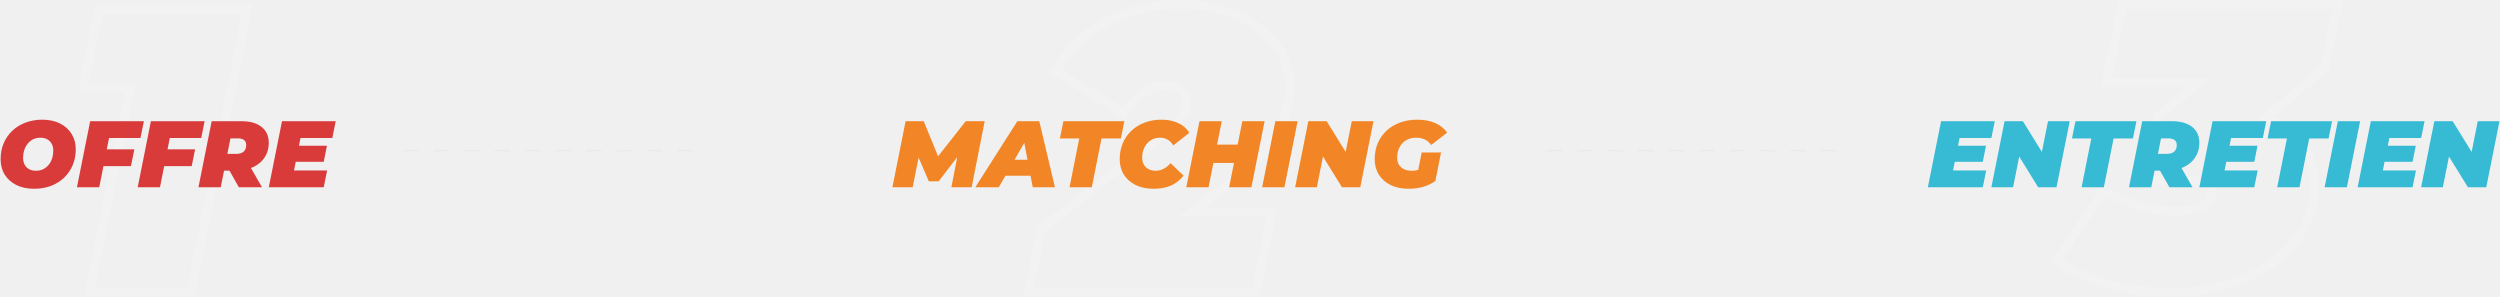
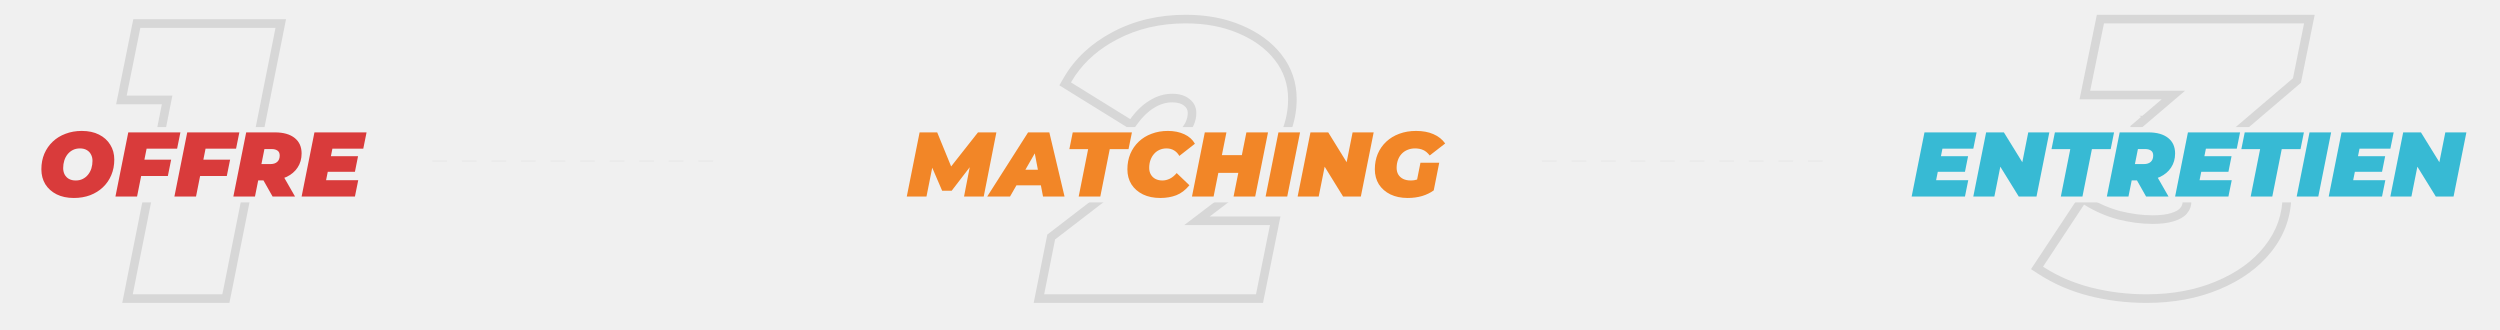
- <svg xmlns="http://www.w3.org/2000/svg" width="1642" height="195" viewBox="0 0 1642 195" fill="none">
-   <path fill-rule="evenodd" clip-rule="evenodd" d="M55.127 195L81.956 60.553H51L62.614 3H166L127.687 195H55.127ZM89.08 54.7L62.252 189.146H122.899L158.876 8.854H67.391L58.14 54.7H89.08Z" fill="#F2F2F2" />
-   <path fill-rule="evenodd" clip-rule="evenodd" d="M672 195L681.229 148.762L757.826 89.826C763.164 85.646 767.076 82.185 769.683 79.419L769.74 79.358L769.799 79.3C772.568 76.525 774.172 74.212 774.974 72.375C775.875 70.311 776.276 68.371 776.276 66.513C776.276 64.364 775.556 62.908 773.918 61.632L773.854 61.582L773.792 61.531C772.225 60.238 769.752 59.273 765.728 59.273C761.636 59.273 757.574 60.447 753.456 63.007L753.408 63.038C749.425 65.46 745.629 69.053 742.075 74.007L738.913 78.415L689.382 47.752L692.202 42.859C699.79 29.692 710.95 19.313 725.445 11.685C740.173 3.854 756.713 0 774.929 0C788.859 0 801.491 2.326 812.716 7.118C824.028 11.873 833.156 18.488 839.831 27.088L835.246 30.661C829.282 22.978 821.019 16.917 810.455 12.479C800.061 8.04 788.219 5.82 774.929 5.82C757.549 5.82 741.959 9.491 728.157 16.832C716.423 23.005 707.151 31.012 700.341 40.853C700.037 41.293 699.738 41.736 699.444 42.183C698.673 43.353 697.935 44.549 697.232 45.77L737.358 70.611C741.277 65.147 745.622 60.965 750.393 58.062C755.334 54.989 760.446 53.453 765.728 53.453C770.669 53.453 774.588 54.648 777.484 57.038C780.551 59.428 782.085 62.587 782.085 66.513C782.085 69.245 781.489 71.977 780.296 74.708C779.103 77.44 776.973 80.342 773.906 83.415C771.01 86.488 766.835 90.159 761.383 94.427L686.497 152.047L679.085 189.18H822.467L831.923 142.316H773.906L801.509 121.316C812.244 113.121 820.678 105.609 826.812 98.78C833.116 91.781 837.546 84.952 840.102 78.293C842.828 71.464 844.191 64.379 844.191 57.038C844.191 47.136 841.21 38.343 835.246 30.661L839.831 27.088C846.602 35.811 850 45.866 850 57.038C850 65.108 848.5 72.915 845.509 80.419C842.629 87.906 837.752 95.32 831.128 102.675C824.668 109.867 815.93 117.624 805.029 125.946L805.022 125.952L791.163 136.495H839.024L827.219 195H672Z" fill="#F2F2F2" />
-   <path fill-rule="evenodd" clip-rule="evenodd" d="M1386.1 190.207L1386.08 190.202C1373.56 186.978 1362.15 182.032 1351.89 175.341L1347 172.151L1381.14 120.495L1386.06 123.572C1392.63 127.689 1399.69 130.778 1407.23 132.845C1415.11 134.784 1422.47 135.727 1429.34 135.727C1434.67 135.727 1438.78 135.162 1441.82 134.208L1441.89 134.186C1445.21 133.189 1447 131.954 1447.92 130.873L1447.95 130.845C1449.08 129.544 1449.64 128.083 1449.64 126.182C1449.64 124.496 1449.14 123.841 1448.14 123.26L1448.03 123.197L1447.92 123.13C1446.43 122.173 1443.24 121.246 1437.38 121.246H1405.02L1414.35 75.194L1421.48 69.117L1420.21 68.376H1422.35L1435.43 57.224H1379.84L1391.57 0H1539L1529.67 46.052L1494.03 76.443C1502.48 80.607 1509.31 86.231 1514.32 93.386C1520.28 101.638 1523.18 111.289 1523.18 122.085C1523.18 136.211 1518.66 148.992 1509.73 160.241C1501.06 171.222 1489.2 179.713 1474.43 185.835C1459.76 191.987 1443.31 195 1425.19 195C1411.74 195 1398.7 193.406 1386.1 190.207ZM1472.14 180.473C1486.15 174.668 1497.13 166.729 1505.09 156.657C1513.22 146.413 1517.28 134.889 1517.28 122.085C1517.28 112.353 1514.69 103.902 1509.5 96.732C1504.7 89.869 1497.92 84.492 1489.16 80.6C1488.76 80.426 1488.37 80.254 1487.97 80.086C1486.35 79.394 1484.68 78.763 1482.96 78.193L1524.28 42.953L1531.81 5.82H1396.39L1387.05 51.404H1451.27L1419.74 78.293L1412.21 115.426H1437.38C1443.6 115.426 1448.19 116.365 1451.13 118.243C1454.07 119.95 1455.54 122.597 1455.54 126.182C1455.54 129.426 1454.5 132.243 1452.42 134.633C1450.52 136.852 1447.58 138.56 1443.6 139.755C1439.8 140.95 1435.04 141.547 1429.34 141.547C1421.9 141.547 1414.03 140.523 1405.73 138.474C1397.6 136.255 1389.99 132.926 1382.9 128.487L1355.14 170.485C1355.47 170.698 1355.8 170.91 1356.13 171.119C1357.45 171.96 1358.79 172.771 1360.15 173.552C1368.52 178.345 1377.65 182.017 1387.57 184.57C1399.68 187.643 1412.21 189.18 1425.19 189.18C1442.65 189.18 1458.3 186.277 1472.14 180.473Z" fill="#F2F2F2" />
-   <path d="M586.119 122.999L594.799 79.599H606.703L618.297 107.933H611.973L634.293 79.599H646.755L638.199 122.999H624.869L629.395 99.687L631.503 99.563L616.499 119.093H610.051L601.619 99.501L604.099 99.687L599.449 122.999H586.119Z" fill="#F28627" />
-   <path d="M640.561 122.999L668.213 79.599H682.597L692.889 122.999H678.319L671.313 86.357H677.017L655.999 122.999H640.561ZM653.333 115.435L659.161 104.895H679.125L680.737 115.435H653.333Z" fill="#F28627" />
-   <path d="M702.469 122.999L708.855 90.945H696.145L698.439 79.599H738.491L736.197 90.945H723.487L717.101 122.999H702.469Z" fill="#F28627" />
-   <path d="M757.682 123.991C753.218 123.991 749.312 123.185 745.964 121.573C742.616 119.92 740.012 117.647 738.152 114.753C736.333 111.819 735.424 108.429 735.424 104.585C735.424 100.783 736.085 97.29 737.408 94.107C738.772 90.925 740.673 88.176 743.112 85.861C745.551 83.547 748.444 81.769 751.792 80.529C755.14 79.248 758.819 78.607 762.828 78.607C767.003 78.607 770.702 79.351 773.926 80.839C777.15 82.327 779.547 84.477 781.118 87.287L770.578 95.533C769.669 93.921 768.491 92.681 767.044 91.813C765.597 90.904 763.882 90.449 761.898 90.449C760.162 90.449 758.571 90.78 757.124 91.441C755.719 92.061 754.499 92.971 753.466 94.169C752.433 95.327 751.627 96.711 751.048 98.323C750.469 99.935 750.18 101.713 750.18 103.655C750.18 105.35 750.552 106.838 751.296 108.119C752.04 109.401 753.073 110.393 754.396 111.095C755.76 111.798 757.331 112.149 759.108 112.149C760.803 112.149 762.456 111.757 764.068 110.971C765.721 110.186 767.292 108.905 768.78 107.127L777.398 115.373C774.753 118.597 771.797 120.85 768.532 122.131C765.308 123.371 761.691 123.991 757.682 123.991Z" fill="#F28627" />
-   <path d="M815.971 79.599H830.603L821.923 122.999H807.291L815.971 79.599ZM793.775 122.999H779.143L787.823 79.599H802.455L793.775 122.999ZM811.445 107.003H796.007L798.425 94.975H813.863L811.445 107.003Z" fill="#F28627" />
-   <path d="M828.973 122.999L837.653 79.599H852.285L843.605 122.999H828.973Z" fill="#F28627" />
-   <path d="M850.648 122.999L859.328 79.599H871.356L887.662 106.011H882.578L887.848 79.599H902.108L893.428 122.999H881.4L865.094 96.587H870.178L864.908 122.999H850.648Z" fill="#F28627" />
-   <path d="M925.155 123.991C920.691 123.991 916.785 123.185 913.437 121.573C910.089 119.92 907.485 117.647 905.625 114.753C903.806 111.819 902.897 108.429 902.897 104.585C902.897 100.783 903.558 97.29 904.881 94.107C906.245 90.925 908.167 88.176 910.647 85.861C913.127 83.547 916.061 81.769 919.451 80.529C922.881 79.248 926.663 78.607 930.797 78.607C935.343 78.607 939.249 79.331 942.515 80.777C945.821 82.183 948.487 84.291 950.513 87.101L940.035 95.223C938.629 93.405 937.141 92.165 935.571 91.503C934 90.801 932.181 90.449 930.115 90.449C928.213 90.449 926.498 90.78 924.969 91.441C923.439 92.061 922.117 92.971 921.001 94.169C919.926 95.327 919.099 96.711 918.521 98.323C917.942 99.935 917.653 101.713 917.653 103.655C917.653 105.35 918.025 106.838 918.769 108.119C919.554 109.401 920.649 110.393 922.055 111.095C923.501 111.798 925.217 112.149 927.201 112.149C928.854 112.149 930.507 111.881 932.161 111.343C933.814 110.765 935.509 109.793 937.245 108.429L942.763 118.845C940.489 120.499 937.844 121.78 934.827 122.689C931.809 123.557 928.585 123.991 925.155 123.991ZM930.487 116.613L933.773 100.121H946.483L942.763 118.845L930.487 116.613Z" fill="#F28627" />
-   <path d="M22.417 123.991C17.912 123.991 14.006 123.165 10.699 121.511C7.434 119.858 4.892 117.585 3.073 114.691C1.296 111.757 0.407 108.388 0.407 104.585C0.407 100.741 1.069 97.249 2.391 94.107C3.755 90.925 5.657 88.176 8.095 85.861C10.534 83.547 13.427 81.769 16.775 80.529C20.123 79.248 23.781 78.607 27.749 78.607C32.255 78.607 36.14 79.434 39.405 81.087C42.712 82.741 45.254 85.035 47.031 87.969C48.85 90.863 49.759 94.211 49.759 98.013C49.759 101.857 49.077 105.371 47.713 108.553C46.391 111.695 44.51 114.423 42.071 116.737C39.633 119.052 36.739 120.85 33.391 122.131C30.043 123.371 26.385 123.991 22.417 123.991ZM23.657 112.149C25.476 112.149 27.067 111.798 28.431 111.095C29.837 110.393 31.035 109.421 32.027 108.181C33.019 106.941 33.763 105.536 34.259 103.965C34.755 102.353 35.003 100.659 35.003 98.881C35.003 97.187 34.652 95.719 33.949 94.479C33.288 93.198 32.317 92.206 31.035 91.503C29.795 90.801 28.287 90.449 26.509 90.449C24.732 90.449 23.141 90.801 21.735 91.503C20.33 92.206 19.131 93.177 18.139 94.417C17.147 95.657 16.403 97.083 15.907 98.695C15.411 100.266 15.163 101.94 15.163 103.717C15.163 105.371 15.494 106.838 16.155 108.119C16.858 109.401 17.829 110.393 19.069 111.095C20.351 111.798 21.88 112.149 23.657 112.149Z" fill="#D93B3B" />
-   <path d="M69.144 98.075H88.24L86.008 109.111H66.974L69.144 98.075ZM65.176 122.999H50.544L59.224 79.599H94.502L92.27 90.635H71.624L65.176 122.999Z" fill="#D93B3B" />
-   <path d="M109.044 98.075H128.14L125.908 109.111H106.874L109.044 98.075ZM105.076 122.999H90.444L99.124 79.599H134.402L132.17 90.635H111.524L105.076 122.999Z" fill="#D93B3B" />
-   <path d="M130.345 122.999L139.025 79.599H158.493C164.238 79.599 168.681 80.86 171.823 83.381C174.964 85.861 176.535 89.354 176.535 93.859C176.535 97.497 175.625 100.679 173.807 103.407C172.029 106.135 169.487 108.264 166.181 109.793C162.915 111.323 159.051 112.087 154.587 112.087H140.575L148.387 105.949L144.977 122.999H130.345ZM156.881 122.999L147.953 107.189H163.019L172.071 122.999H156.881ZM148.015 107.685L142.869 101.051H155.331C157.356 101.051 158.927 100.555 160.043 99.563C161.159 98.53 161.717 97.104 161.717 95.285C161.717 93.715 161.221 92.599 160.229 91.937C159.278 91.235 157.955 90.883 156.261 90.883H144.915L152.727 84.063L148.015 107.685Z" fill="#D93B3B" />
-   <path d="M195.39 95.719H214.734L212.626 106.259H193.282L195.39 95.719ZM193.096 111.963H214.858L212.626 122.999H176.542L185.222 79.599H220.5L218.268 90.635H197.374L193.096 111.963Z" fill="#D93B3B" />
-   <path d="M1285.06 95.72H1304.41L1302.3 106.26H1282.96L1285.06 95.72ZM1282.77 111.964H1304.53L1302.3 123H1266.22L1274.9 79.6H1310.17L1307.94 90.636H1287.05L1282.77 111.964Z" fill="#37BAD4" />
-   <path d="M1307.93 123L1316.61 79.6H1328.64L1344.95 106.012H1339.86L1345.13 79.6H1359.39L1350.71 123H1338.68L1322.38 96.588H1327.46L1322.19 123H1307.93Z" fill="#37BAD4" />
-   <path d="M1367.19 123L1373.57 90.946H1360.86L1363.16 79.6H1403.21L1400.91 90.946H1388.2L1381.82 123H1367.19Z" fill="#37BAD4" />
-   <path d="M1398.33 123L1407.01 79.6H1426.48C1432.22 79.6 1436.67 80.86 1439.81 83.382C1442.95 85.862 1444.52 89.354 1444.52 93.86C1444.52 97.497 1443.61 100.68 1441.79 103.408C1440.01 106.136 1437.47 108.264 1434.17 109.794C1430.9 111.323 1427.04 112.088 1422.57 112.088H1408.56L1416.37 105.95L1412.96 123H1398.33ZM1424.87 123L1415.94 107.19H1431L1440.06 123H1424.87ZM1416 107.686L1410.85 101.052H1423.32C1425.34 101.052 1426.91 100.556 1428.03 99.564C1429.14 98.53 1429.7 97.104 1429.7 95.286C1429.7 93.715 1429.21 92.599 1428.21 91.938C1427.26 91.235 1425.94 90.884 1424.25 90.884H1412.9L1420.71 84.064L1416 107.686Z" fill="#37BAD4" />
-   <path d="M1463.37 95.72H1482.72L1480.61 106.26H1461.27L1463.37 95.72ZM1461.08 111.964H1482.84L1480.61 123H1444.53L1453.21 79.6H1488.48L1486.25 90.636H1465.36L1461.08 111.964Z" fill="#37BAD4" />
-   <path d="M1495.67 123L1502.05 90.946H1489.34L1491.64 79.6H1531.69L1529.4 90.946H1516.69L1510.3 123H1495.67Z" fill="#37BAD4" />
-   <path d="M1526.81 123L1535.49 79.6H1550.12L1541.44 123H1526.81Z" fill="#37BAD4" />
-   <path d="M1567.33 95.72H1586.68L1584.57 106.26H1565.23L1567.33 95.72ZM1565.04 111.964H1586.8L1584.57 123H1548.49L1557.17 79.6H1592.44L1590.21 90.636H1569.32L1565.04 111.964Z" fill="#37BAD4" />
-   <path d="M1590.2 123L1598.88 79.6H1610.91L1627.22 106.012H1622.13L1627.4 79.6H1641.66L1632.98 123H1620.95L1604.65 96.588H1609.73L1604.46 123H1590.2Z" fill="#37BAD4" />
-   <path d="M1016 99H1208" stroke="#EAEAEA" stroke-dasharray="10 10" />
-   <path d="M265 99H457" stroke="#EAEAEA" stroke-dasharray="10 10" />
+ <svg xmlns="http://www.w3.org/2000/svg" width="1692" height="223" viewBox="0 0 1692 223" fill="none">
+   <mask id="mask0_663_1262" style="mask-type:alpha" maskUnits="userSpaceOnUse" x="0" y="137" width="1692" height="86">
+     <path d="M0 137H1692V223H0V137Z" fill="white" />
+   </mask>
+   <g mask="url(#mask0_663_1262)">
+     <path fill-rule="evenodd" clip-rule="evenodd" d="M82.72 205L109.549 70.553H78.593L90.207 13H193.593L155.279 205H82.72ZM116.673 64.7L89.844 199.146H150.491L186.469 18.854H94.984L85.733 64.7H116.673Z" fill="#D7D7D7" />
+     <path fill-rule="evenodd" clip-rule="evenodd" d="M699.593 205L708.822 158.762L785.419 99.826C790.757 95.646 794.669 92.185 797.276 89.419L797.333 89.358L797.392 89.3C800.16 86.525 801.765 84.212 802.567 82.375C803.468 80.311 803.869 78.371 803.869 76.513C803.869 74.364 803.149 72.909 801.511 71.632L801.447 71.582L801.385 71.531C799.818 70.238 797.345 69.273 793.32 69.273C789.229 69.273 785.166 70.447 781.049 73.007L781 73.038C777.018 75.46 773.221 79.053 769.668 84.007L766.506 88.415L716.975 57.752L719.794 52.859C727.383 39.692 738.543 29.313 753.038 21.685C767.766 13.854 784.305 10 802.521 10C816.452 10 829.084 12.326 840.309 17.118C851.621 21.873 860.749 28.488 867.424 37.088L862.839 40.661C856.875 32.978 848.611 26.917 838.047 22.479C827.654 18.04 815.812 15.82 802.521 15.82C785.142 15.82 769.551 19.491 755.75 26.832C744.016 33.005 734.744 41.012 727.934 50.853C727.63 51.293 727.331 51.736 727.036 52.183C726.265 53.353 725.528 54.549 724.825 55.77L764.951 80.611C768.87 75.147 773.215 70.965 777.986 68.062C782.927 64.989 788.038 63.453 793.32 63.453C798.262 63.453 802.181 64.648 805.077 67.038C808.144 69.428 809.678 72.587 809.678 76.513C809.678 79.245 809.081 81.977 807.889 84.708C806.696 87.44 804.566 90.342 801.499 93.415C798.602 96.488 794.428 100.159 788.976 104.427L714.09 162.047L706.678 199.18H850.06L859.516 152.316H801.499L829.102 131.316C839.836 123.121 848.271 115.609 854.405 108.78C860.709 101.781 865.139 94.952 867.695 88.293C870.421 81.464 871.784 74.379 871.784 67.038C871.784 57.136 868.802 48.343 862.839 40.661L867.424 37.088C874.195 45.811 877.593 55.866 877.593 67.038C877.593 75.108 876.093 82.915 873.102 90.419C870.222 97.906 865.345 105.32 858.721 112.675C852.261 119.867 843.523 127.624 832.622 135.946L832.615 135.952L818.755 146.495H866.617L854.811 205H699.593Z" fill="#D7D7D7" />
+     <path fill-rule="evenodd" clip-rule="evenodd" d="M1413.69 200.207L1413.67 200.202C1401.15 196.978 1389.74 192.032 1379.48 185.341L1374.59 182.151L1408.73 130.495L1413.65 133.572C1420.23 137.689 1427.28 140.778 1434.82 142.845C1442.7 144.784 1450.06 145.727 1456.93 145.727C1462.27 145.727 1466.37 145.162 1469.41 144.208L1469.48 144.186C1472.8 143.189 1474.59 141.954 1475.52 140.873L1475.54 140.845C1476.67 139.544 1477.23 138.083 1477.23 136.182C1477.23 134.496 1476.73 133.841 1475.73 133.26L1475.62 133.197L1475.52 133.13C1474.02 132.173 1470.83 131.246 1464.97 131.246H1432.61L1441.95 85.194L1449.07 79.117L1447.8 78.376H1449.94L1463.02 67.224H1407.44L1419.16 10H1566.59L1557.26 56.052L1521.62 86.443C1530.07 90.607 1536.9 96.231 1541.92 103.386C1547.87 111.638 1550.77 121.289 1550.77 132.085C1550.77 146.211 1546.25 158.992 1537.33 170.241C1528.65 181.222 1516.8 189.713 1502.03 195.835C1487.36 201.987 1470.91 205 1452.78 205C1439.33 205 1426.3 203.406 1413.69 200.207ZM1499.73 190.473C1513.74 184.668 1524.72 176.729 1532.68 166.657C1540.81 156.413 1544.87 144.889 1544.87 132.085C1544.87 122.353 1542.28 113.902 1537.09 106.732C1532.29 99.869 1525.51 94.492 1516.75 90.6C1516.36 90.426 1515.96 90.254 1515.56 90.086C1513.94 89.394 1512.27 88.763 1510.55 88.193L1551.88 52.953L1559.4 15.82H1423.98L1414.64 61.404H1478.86L1447.33 88.293L1439.81 125.426H1464.97C1471.2 125.426 1475.78 126.365 1478.72 128.243C1481.66 129.95 1483.13 132.597 1483.13 136.182C1483.13 139.426 1482.09 142.243 1480.02 144.633C1478.11 146.852 1475.17 148.56 1471.2 149.755C1467.39 150.95 1462.64 151.547 1456.93 151.547C1449.49 151.547 1441.62 150.523 1433.32 148.474C1425.19 146.255 1417.58 142.926 1410.49 138.487L1382.73 180.485C1383.06 180.698 1383.39 180.91 1383.72 181.119C1385.04 181.96 1386.38 182.771 1387.75 183.552C1396.11 188.345 1405.25 192.017 1415.16 194.57C1427.27 197.643 1439.81 199.18 1452.78 199.18C1470.25 199.18 1485.9 196.277 1499.73 190.473Z" fill="#D7D7D7" />
+   </g>
+   <mask id="mask1_663_1262" style="mask-type:alpha" maskUnits="userSpaceOnUse" x="0" y="0" width="1692" height="86">
+     <path d="M0 0H1692V86H0V0Z" fill="white" />
+   </mask>
+   <g mask="url(#mask1_663_1262)">
+     <path fill-rule="evenodd" clip-rule="evenodd" d="M82.72 205L109.549 70.553H78.593L90.207 13H193.593L155.279 205H82.72ZM116.673 64.7L89.844 199.146H150.491L186.469 18.854H94.984L85.733 64.7H116.673Z" fill="#D7D7D7" />
+     <path fill-rule="evenodd" clip-rule="evenodd" d="M699.593 205L708.822 158.762L785.419 99.826C790.757 95.646 794.669 92.185 797.276 89.419L797.333 89.358L797.392 89.3C800.16 86.525 801.765 84.212 802.567 82.375C803.468 80.311 803.869 78.371 803.869 76.513C803.869 74.364 803.149 72.909 801.511 71.632L801.447 71.582L801.385 71.531C799.818 70.238 797.345 69.273 793.32 69.273C789.229 69.273 785.166 70.447 781.049 73.007L781 73.038C777.018 75.46 773.221 79.053 769.668 84.007L766.506 88.415L716.975 57.752L719.794 52.859C727.383 39.692 738.543 29.313 753.038 21.685C767.766 13.854 784.305 10 802.521 10C816.452 10 829.084 12.326 840.309 17.118C851.621 21.873 860.749 28.488 867.424 37.088L862.839 40.661C856.875 32.978 848.611 26.917 838.047 22.479C827.654 18.04 815.812 15.82 802.521 15.82C785.142 15.82 769.551 19.491 755.75 26.832C744.016 33.005 734.744 41.012 727.934 50.853C727.63 51.293 727.331 51.736 727.036 52.183C726.265 53.353 725.528 54.549 724.825 55.77L764.951 80.611C768.87 75.147 773.215 70.965 777.986 68.062C782.927 64.989 788.038 63.453 793.32 63.453C798.262 63.453 802.181 64.648 805.077 67.038C808.144 69.428 809.678 72.587 809.678 76.513C809.678 79.245 809.081 81.977 807.889 84.708C806.696 87.44 804.566 90.342 801.499 93.415C798.602 96.488 794.428 100.159 788.976 104.427L714.09 162.047L706.678 199.18H850.06L859.516 152.316H801.499L829.102 131.316C839.836 123.121 848.271 115.609 854.405 108.78C860.709 101.781 865.139 94.952 867.695 88.293C870.421 81.464 871.784 74.379 871.784 67.038C871.784 57.136 868.802 48.343 862.839 40.661L867.424 37.088C874.195 45.811 877.593 55.866 877.593 67.038C877.593 75.108 876.093 82.915 873.102 90.419C870.222 97.906 865.345 105.32 858.721 112.675C852.261 119.867 843.523 127.624 832.622 135.946L832.615 135.952L818.755 146.495H866.617L854.811 205H699.593Z" fill="#D7D7D7" />
+     <path fill-rule="evenodd" clip-rule="evenodd" d="M1413.69 200.207L1413.67 200.202C1401.15 196.978 1389.74 192.032 1379.48 185.341L1374.59 182.151L1408.73 130.495L1413.65 133.572C1420.23 137.689 1427.28 140.778 1434.82 142.845C1442.7 144.784 1450.06 145.727 1456.93 145.727C1462.27 145.727 1466.37 145.162 1469.41 144.208L1469.48 144.186C1472.8 143.189 1474.59 141.954 1475.52 140.873L1475.54 140.845C1476.67 139.544 1477.23 138.083 1477.23 136.182C1477.23 134.496 1476.73 133.841 1475.73 133.26L1475.62 133.197L1475.52 133.13C1474.02 132.173 1470.83 131.246 1464.97 131.246H1432.61L1441.95 85.194L1449.07 79.117L1447.8 78.376H1449.94L1463.02 67.224H1407.44L1419.16 10H1566.59L1557.26 56.052L1521.62 86.443C1530.07 90.607 1536.9 96.231 1541.92 103.386C1547.87 111.638 1550.77 121.289 1550.77 132.085C1550.77 146.211 1546.25 158.992 1537.33 170.241C1528.65 181.222 1516.8 189.713 1502.03 195.835C1487.36 201.987 1470.91 205 1452.78 205C1439.33 205 1426.3 203.406 1413.69 200.207ZM1499.73 190.473C1513.74 184.668 1524.72 176.729 1532.68 166.657C1540.81 156.413 1544.87 144.889 1544.87 132.085C1544.87 122.353 1542.28 113.902 1537.09 106.732C1532.29 99.869 1525.51 94.492 1516.75 90.6C1516.36 90.426 1515.96 90.254 1515.56 90.086C1513.94 89.394 1512.27 88.763 1510.55 88.193L1551.88 52.953L1559.4 15.82H1423.98L1414.64 61.404H1478.86L1447.33 88.293L1439.81 125.426H1464.97C1471.2 125.426 1475.78 126.365 1478.72 128.243C1481.66 129.95 1483.13 132.597 1483.13 136.182C1483.13 139.426 1482.09 142.243 1480.02 144.633C1478.11 146.852 1475.17 148.56 1471.2 149.755C1467.39 150.95 1462.64 151.547 1456.93 151.547C1449.49 151.547 1441.62 150.523 1433.32 148.474C1425.19 146.255 1417.58 142.926 1410.49 138.487L1382.73 180.485C1383.06 180.698 1383.39 180.91 1383.72 181.119C1385.04 181.96 1386.38 182.771 1387.75 183.552C1396.11 188.345 1405.25 192.017 1415.16 194.57C1427.27 197.643 1439.81 199.18 1452.78 199.18C1470.25 199.18 1485.9 196.277 1499.73 190.473Z" fill="#D7D7D7" />
+   </g>
+   <path d="M613.712 132.999L622.392 89.599H634.296L645.89 117.933H639.566L661.886 89.599H674.348L665.792 132.999H652.462L656.988 109.687L659.096 109.563L644.092 129.093H637.644L629.212 109.501L631.692 109.687L627.042 132.999H613.712Z" fill="#F28627" />
+   <path d="M668.154 132.999L695.806 89.599H710.19L720.482 132.999H705.912L698.906 96.357H704.61L683.592 132.999H668.154ZM680.926 125.435L686.754 114.895H706.718L708.33 125.435H680.926Z" fill="#F28627" />
+   <path d="M730.062 132.999L736.448 100.945H723.738L726.032 89.599H766.084L763.79 100.945H751.08L744.694 132.999H730.062Z" fill="#F28627" />
+   <path d="M785.275 133.991C780.811 133.991 776.905 133.185 773.557 131.573C770.209 129.92 767.605 127.647 765.745 124.753C763.926 121.819 763.017 118.429 763.017 114.585C763.017 110.783 763.678 107.29 765.001 104.107C766.365 100.925 768.266 98.176 770.705 95.861C773.143 93.547 776.037 91.769 779.385 90.529C782.733 89.248 786.411 88.607 790.421 88.607C794.595 88.607 798.295 89.351 801.519 90.839C804.743 92.327 807.14 94.477 808.711 97.287L798.171 105.533C797.261 103.921 796.083 102.681 794.637 101.813C793.19 100.904 791.475 100.449 789.491 100.449C787.755 100.449 786.163 100.78 784.717 101.441C783.311 102.061 782.092 102.971 781.059 104.169C780.025 105.327 779.219 106.711 778.641 108.323C778.062 109.935 777.773 111.713 777.773 113.655C777.773 115.35 778.145 116.838 778.889 118.119C779.633 119.401 780.666 120.393 781.989 121.095C783.353 121.798 784.923 122.149 786.701 122.149C788.395 122.149 790.049 121.757 791.661 120.971C793.314 120.186 794.885 118.905 796.373 117.127L804.991 125.373C802.345 128.597 799.39 130.85 796.125 132.131C792.901 133.371 789.284 133.991 785.275 133.991Z" fill="#F28627" />
+   <path d="M843.563 89.599H858.195L849.515 132.999H834.883L843.563 89.599ZM821.367 132.999H806.735L815.415 89.599H830.047L821.367 132.999ZM839.037 117.003H823.599L826.017 104.975H841.455L839.037 117.003Z" fill="#F28627" />
+   <path d="M856.565 132.999L865.245 89.599H879.877L871.197 132.999H856.565Z" fill="#F28627" />
+   <path d="M878.241 132.999L886.921 89.599H898.949L915.255 116.011H910.171L915.441 89.599H929.701L921.021 132.999H908.993L892.687 106.587H897.771L892.501 132.999H878.241Z" fill="#F28627" />
+   <path d="M952.747 133.991C948.283 133.991 944.377 133.185 941.029 131.573C937.681 129.92 935.077 127.647 933.217 124.753C931.399 121.819 930.489 118.429 930.489 114.585C930.489 110.783 931.151 107.29 932.473 104.107C933.837 100.925 935.759 98.176 938.239 95.861C940.719 93.547 943.654 91.769 947.043 90.529C950.474 89.248 954.256 88.607 958.389 88.607C962.936 88.607 966.842 89.331 970.107 90.777C973.414 92.183 976.08 94.291 978.105 97.101L967.627 105.223C966.222 103.405 964.734 102.165 963.163 101.503C961.593 100.801 959.774 100.449 957.707 100.449C955.806 100.449 954.091 100.78 952.561 101.441C951.032 102.061 949.709 102.971 948.593 104.169C947.519 105.327 946.692 106.711 946.113 108.323C945.535 109.935 945.245 111.713 945.245 113.655C945.245 115.35 945.617 116.838 946.361 118.119C947.147 119.401 948.242 120.393 949.647 121.095C951.094 121.798 952.809 122.149 954.793 122.149C956.447 122.149 958.1 121.881 959.753 121.343C961.407 120.765 963.101 119.793 964.837 118.429L970.355 128.845C968.082 130.499 965.437 131.78 962.419 132.689C959.402 133.557 956.178 133.991 952.747 133.991ZM958.079 126.613L961.365 110.121H974.075L970.355 128.845L958.079 126.613Z" fill="#F28627" />
+   <path d="M50.01 133.991C45.505 133.991 41.599 133.165 38.292 131.511C35.027 129.858 32.485 127.585 30.666 124.691C28.889 121.757 28 118.388 28 114.585C28 110.741 28.661 107.249 29.984 104.107C31.348 100.925 33.249 98.176 35.688 95.861C38.127 93.547 41.02 91.769 44.368 90.529C47.716 89.248 51.374 88.607 55.342 88.607C59.847 88.607 63.733 89.434 66.998 91.087C70.305 92.741 72.847 95.035 74.624 97.969C76.443 100.863 77.352 104.211 77.352 108.013C77.352 111.857 76.67 115.371 75.306 118.553C73.983 121.695 72.103 124.423 69.664 126.737C67.225 129.052 64.332 130.85 60.984 132.131C57.636 133.371 53.978 133.991 50.01 133.991ZM51.25 122.149C53.069 122.149 54.66 121.798 56.024 121.095C57.429 120.393 58.628 119.421 59.62 118.181C60.612 116.941 61.356 115.536 61.852 113.965C62.348 112.353 62.596 110.659 62.596 108.881C62.596 107.187 62.245 105.719 61.542 104.479C60.881 103.198 59.909 102.206 58.628 101.503C57.388 100.801 55.879 100.449 54.102 100.449C52.325 100.449 50.733 100.801 49.328 101.503C47.923 102.206 46.724 103.177 45.732 104.417C44.74 105.657 43.996 107.083 43.5 108.695C43.004 110.266 42.756 111.94 42.756 113.717C42.756 115.371 43.087 116.838 43.748 118.119C44.451 119.401 45.422 120.393 46.662 121.095C47.943 121.798 49.473 122.149 51.25 122.149Z" fill="#D93B3B" />
+   <path d="M96.737 108.075H115.833L113.601 119.111H94.567L96.737 108.075ZM92.769 132.999H78.137L86.817 89.599H122.095L119.863 100.635H99.217L92.769 132.999Z" fill="#D93B3B" />
+   <path d="M136.637 108.075H155.733L153.501 119.111H134.467L136.637 108.075ZM132.669 132.999H118.037L126.717 89.599H161.995L159.763 100.635H139.117L132.669 132.999Z" fill="#D93B3B" />
+   <path d="M157.937 132.999L166.617 89.599H186.085C191.831 89.599 196.274 90.86 199.415 93.381C202.557 95.861 204.127 99.354 204.127 103.859C204.127 107.497 203.218 110.679 201.399 113.407C199.622 116.135 197.08 118.264 193.773 119.793C190.508 121.323 186.643 122.087 182.179 122.087H168.167L175.979 115.949L172.569 132.999H157.937ZM184.473 132.999L175.545 117.189H190.611L199.663 132.999H184.473ZM175.607 117.685L170.461 111.051H182.923C184.949 111.051 186.519 110.555 187.635 109.563C188.751 108.53 189.309 107.104 189.309 105.285C189.309 103.715 188.813 102.599 187.821 101.937C186.871 101.235 185.548 100.883 183.853 100.883H172.507L180.319 94.063L175.607 117.685Z" fill="#D93B3B" />
+   <path d="M222.983 105.719H242.327L240.219 116.259H220.875L222.983 105.719ZM220.689 121.963H242.451L240.219 132.999H204.135L212.815 89.599H248.093L245.861 100.635H224.967L220.689 121.963Z" fill="#D93B3B" />
+   <path d="M1312.66 105.72H1332L1329.89 116.26H1310.55L1312.66 105.72ZM1310.36 121.964H1332.12L1329.89 133H1293.81L1302.49 89.6H1337.77L1335.53 100.636H1314.64L1310.36 121.964Z" fill="#37BAD4" />
+   <path d="M1335.53 133L1344.21 89.6H1356.23L1372.54 116.012H1367.46L1372.73 89.6H1386.99L1378.31 133H1366.28L1349.97 106.588H1355.06L1349.79 133H1335.53Z" fill="#37BAD4" />
+   <path d="M1394.78 133L1401.17 100.946H1388.46L1390.75 89.6H1430.8L1428.51 100.946H1415.8L1409.41 133H1394.78Z" fill="#37BAD4" />
+   <path d="M1425.92 133L1434.6 89.6H1454.07C1459.82 89.6 1464.26 90.86 1467.4 93.382C1470.54 95.862 1472.11 99.354 1472.11 103.86C1472.11 107.497 1471.2 110.68 1469.38 113.408C1467.61 116.136 1465.06 118.264 1461.76 119.794C1458.49 121.323 1454.63 122.088 1450.16 122.088H1436.15L1443.96 115.95L1440.55 133H1425.92ZM1452.46 133L1443.53 117.19H1458.6L1467.65 133H1452.46ZM1443.59 117.686L1438.45 111.052H1450.91C1452.93 111.052 1454.5 110.556 1455.62 109.564C1456.74 108.53 1457.29 107.104 1457.29 105.286C1457.29 103.715 1456.8 102.599 1455.81 101.938C1454.86 101.235 1453.53 100.884 1451.84 100.884H1440.49L1448.3 94.064L1443.59 117.686Z" fill="#37BAD4" />
+   <path d="M1490.97 105.72H1510.31L1508.2 116.26H1488.86L1490.97 105.72ZM1488.67 121.964H1510.44L1508.2 133H1472.12L1480.8 89.6H1516.08L1513.85 100.636H1492.95L1488.67 121.964Z" fill="#37BAD4" />
+   <path d="M1523.26 133L1529.65 100.946H1516.94L1519.23 89.6H1559.28L1556.99 100.946H1544.28L1537.89 133H1523.26Z" fill="#37BAD4" />
+   <path d="M1554.4 133L1563.08 89.6H1577.71L1569.03 133H1554.4Z" fill="#37BAD4" />
+   <path d="M1594.93 105.72H1614.27L1612.16 116.26H1592.82L1594.93 105.72ZM1592.63 121.964H1614.39L1612.16 133H1576.08L1584.76 89.6H1620.04L1617.8 100.636H1596.91L1592.63 121.964Z" fill="#37BAD4" />
+   <path d="M1617.79 133L1626.47 89.6H1638.5L1654.81 116.012H1649.72L1654.99 89.6H1669.25L1660.57 133H1648.55L1632.24 106.588H1637.32L1632.05 133H1617.79Z" fill="#37BAD4" />
+   <path d="M1043.59 109H1235.59" stroke="#EAEAEA" stroke-dasharray="10 10" />
+   <path d="M292.593 109H484.593" stroke="#EAEAEA" stroke-dasharray="10 10" />
</svg>
